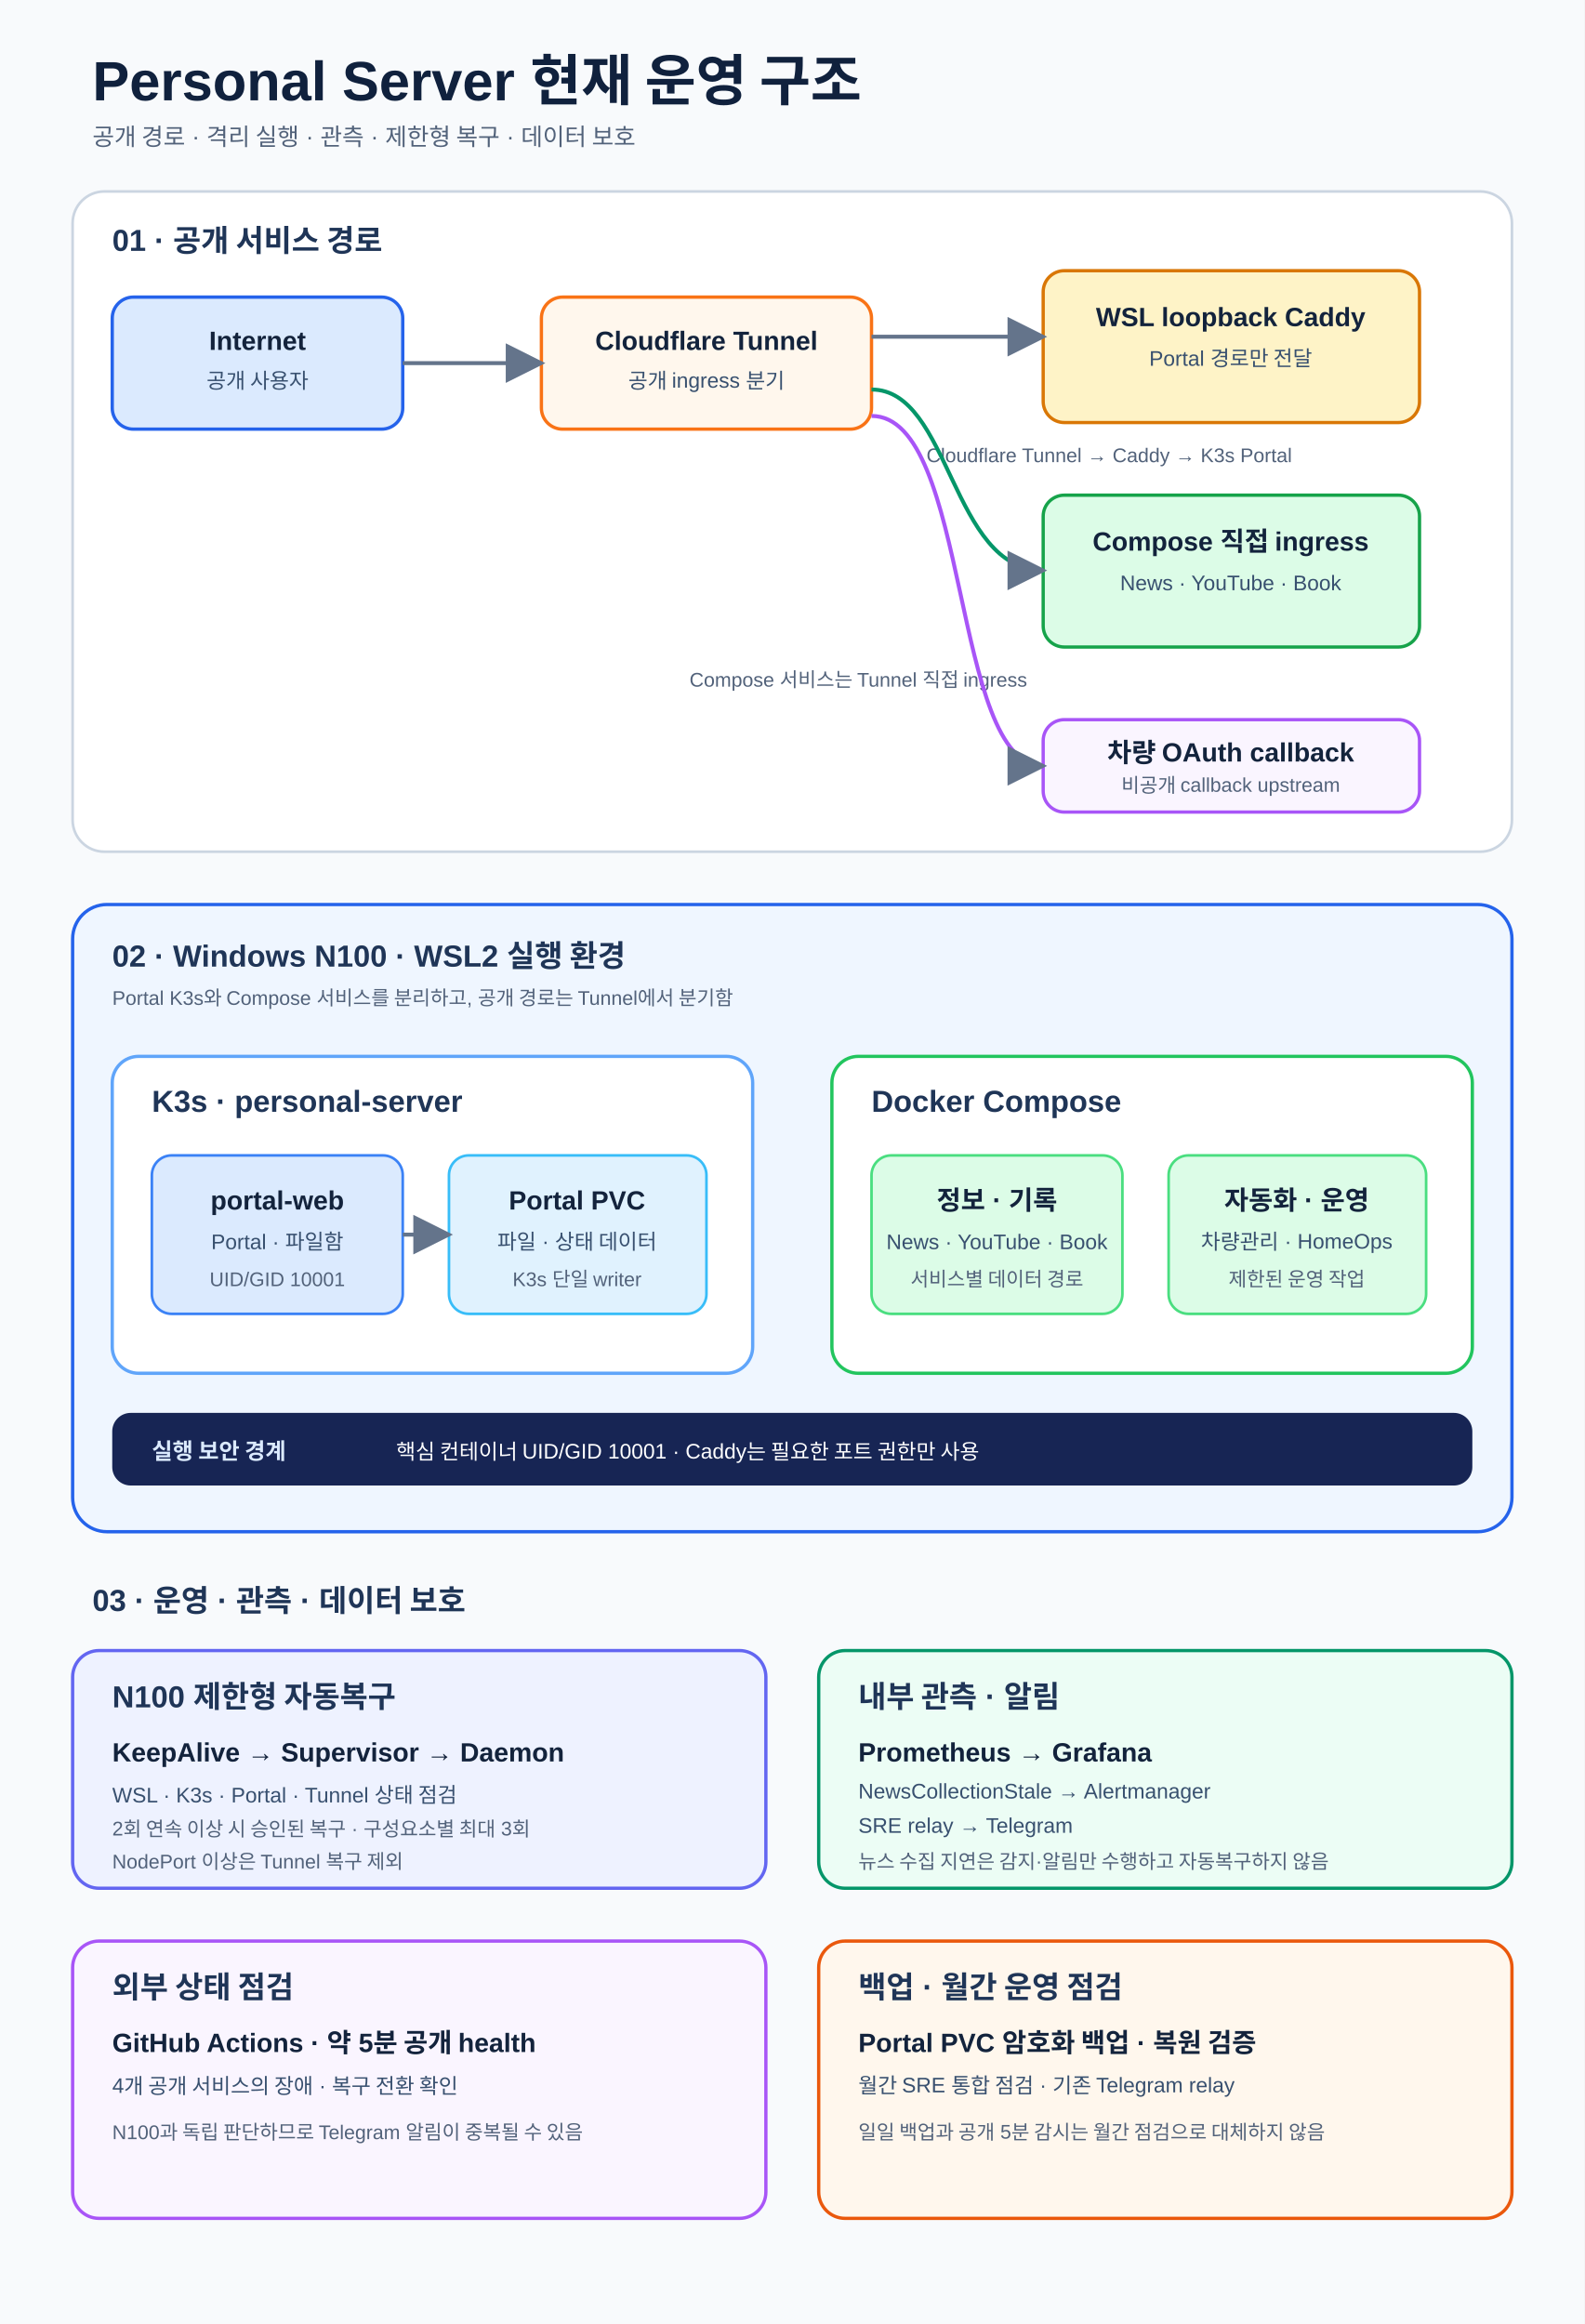
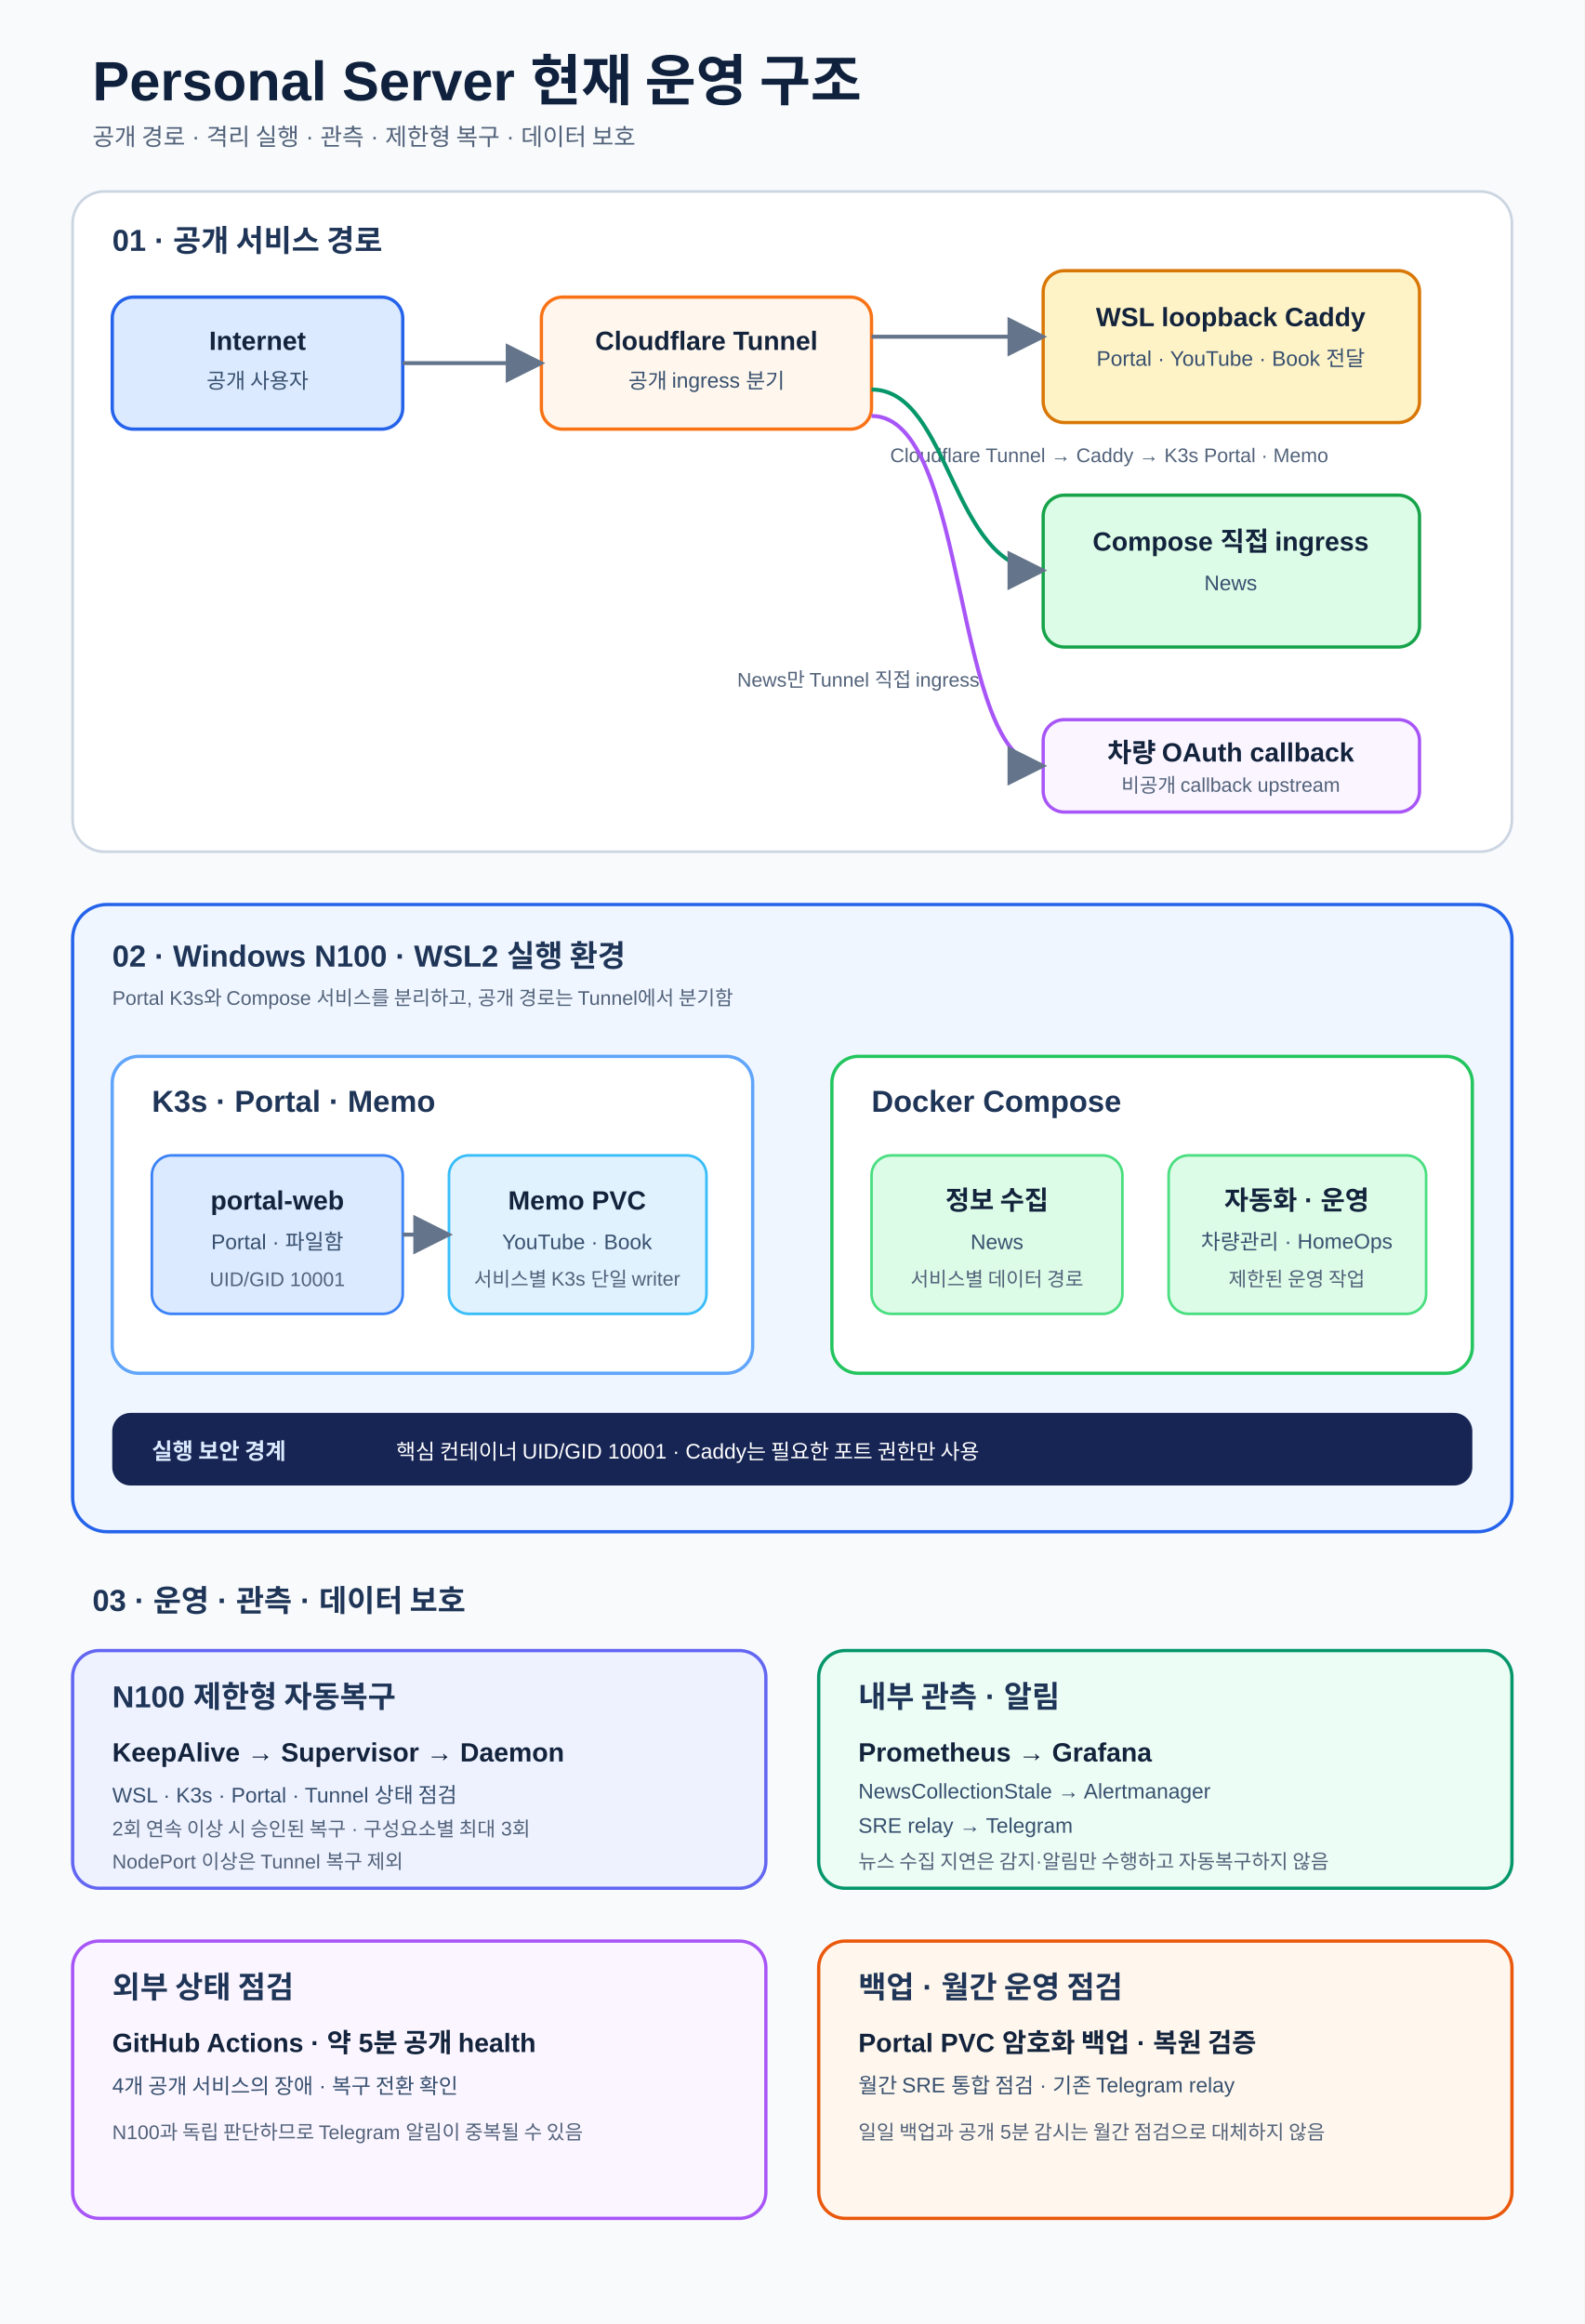
<svg xmlns="http://www.w3.org/2000/svg" width="1200" height="1760" viewBox="0 0 1200 1760" role="img" aria-labelledby="title desc">
  <defs>
    <marker id="arrow" markerWidth="10" markerHeight="10" refX="9" refY="5" orient="auto">
      <path d="M0 0 L0 10 L10 5 z" fill="#64748b" />
    </marker>
    <style>.title{font:700 42px 'Apple SD Gothic Neo','Noto Sans KR',Arial,sans-serif;fill:#10213d}.subtitle{font:400 18px 'Apple SD Gothic Neo','Noto Sans KR',Arial,sans-serif;fill:#52627a}.section{font:700 23px 'Apple SD Gothic Neo','Noto Sans KR',Arial,sans-serif;fill:#1f3557}.card-title{font:700 20px 'Apple SD Gothic Neo','Noto Sans KR',Arial,sans-serif;fill:#13233c}.card-body{font:400 16px 'Apple SD Gothic Neo','Noto Sans KR',Arial,sans-serif;fill:#38506f}.note{font:400 15px 'Apple SD Gothic Neo','Noto Sans KR',Arial,sans-serif;fill:#52627a}.route{stroke:#64748b;stroke-width:3;fill:none;marker-end:url(#arrow)}.direct{stroke:#059669;stroke-width:3;fill:none;marker-end:url(#arrow)}.private{stroke:#a855f7;stroke-width:3;fill:none;marker-end:url(#arrow)}</style>
  </defs>
  <rect width="1200" height="1760" fill="#f8fafc" />
  <text x="70" y="76" class="title">Personal Server 현재 운영 구조</text>
  <text x="70" y="110" class="subtitle">공개 경로 · 격리 실행 · 관측 · 제한형 복구 · 데이터 보호</text>
  <rect x="55" y="145" width="1090" height="500" rx="24" fill="#ffffff" stroke="#cbd5e1" stroke-width="2" />
  <text x="85" y="190" class="section">01 · 공개 서비스 경로</text>
  <rect x="85" y="225" width="220" height="100" rx="16" fill="#dbeafe" stroke="#2563eb" stroke-width="2.5" />
  <text x="195" y="265" text-anchor="middle" class="card-title">Internet</text>
  <text x="195" y="294" text-anchor="middle" class="card-body">공개 사용자</text>
  <rect x="410" y="225" width="250" height="100" rx="16" fill="#fff7ed" stroke="#f97316" stroke-width="2.5" />
  <text x="535" y="265" text-anchor="middle" class="card-title">Cloudflare Tunnel</text>
  <text x="535" y="294" text-anchor="middle" class="card-body">공개 ingress 분기</text>
  <path d="M305 275 H410" class="route" />
  <rect x="790" y="205" width="285" height="115" rx="16" fill="#fef3c7" stroke="#d97706" stroke-width="2.5" />
  <text x="932" y="247" text-anchor="middle" class="card-title">WSL loopback Caddy</text>
-   <text x="932" y="277" text-anchor="middle" class="card-body">Portal 경로만 전달</text>
+   <text x="932" y="277" text-anchor="middle" class="card-body">Portal · YouTube · Book 전달</text>
  <path d="M660 255 H790" class="route" />
-   <text x="840" y="350" text-anchor="middle" class="note">Cloudflare Tunnel → Caddy → K3s Portal</text>
+   <text x="840" y="350" text-anchor="middle" class="note">Cloudflare Tunnel → Caddy → K3s Portal · Memo</text>
  <rect x="790" y="375" width="285" height="115" rx="16" fill="#dcfce7" stroke="#16a34a" stroke-width="2.5" />
  <text x="932" y="417" text-anchor="middle" class="card-title">Compose 직접 ingress</text>
-   <text x="932" y="447" text-anchor="middle" class="card-body">News · YouTube · Book</text>
+   <text x="932" y="447" text-anchor="middle" class="card-body">News</text>
  <path d="M660 295 C720 295 720 432 790 432" class="direct" />
-   <text x="650" y="520" text-anchor="middle" class="note">Compose 서비스는 Tunnel 직접 ingress</text>
+   <text x="650" y="520" text-anchor="middle" class="note">News만 Tunnel 직접 ingress</text>
  <rect x="790" y="545" width="285" height="70" rx="16" fill="#faf5ff" stroke="#a855f7" stroke-width="2.5" />
  <text x="932" y="577" text-anchor="middle" class="card-title">차량 OAuth callback</text>
  <text x="932" y="600" text-anchor="middle" class="note">비공개 callback upstream</text>
  <path d="M660 315 C735 315 720 580 790 580" class="private" />
  <rect x="55" y="685" width="1090" height="475" rx="26" fill="#eff6ff" stroke="#2563eb" stroke-width="2.5" />
  <text x="85" y="732" class="section">02 · Windows N100 · WSL2 실행 환경</text>
  <text x="85" y="761" class="note">Portal K3s와 Compose 서비스를 분리하고, 공개 경로는 Tunnel에서 분기함</text>
  <rect x="85" y="800" width="485" height="240" rx="20" fill="#ffffff" stroke="#60a5fa" stroke-width="2.5" />
-   <text x="115" y="842" class="section">K3s · personal-server</text>
+   <text x="115" y="842" class="section">K3s · Portal · Memo</text>
  <rect x="115" y="875" width="190" height="120" rx="15" fill="#dbeafe" stroke="#3b82f6" stroke-width="2" />
  <text x="210" y="916" text-anchor="middle" class="card-title">portal-web</text>
  <text x="210" y="946" text-anchor="middle" class="card-body">Portal · 파일함</text>
  <text x="210" y="974" text-anchor="middle" class="note">UID/GID 10001</text>
  <rect x="340" y="875" width="195" height="120" rx="15" fill="#e0f2fe" stroke="#38bdf8" stroke-width="2" />
-   <text x="437" y="916" text-anchor="middle" class="card-title">Portal PVC</text>
-   <text x="437" y="946" text-anchor="middle" class="card-body">파일 · 상태 데이터</text>
-   <text x="437" y="974" text-anchor="middle" class="note">K3s 단일 writer</text>
+   <text x="437" y="916" text-anchor="middle" class="card-title">Memo PVC</text>
+   <text x="437" y="946" text-anchor="middle" class="card-body">YouTube · Book</text>
+   <text x="437" y="974" text-anchor="middle" class="note">서비스별 K3s 단일 writer</text>
  <path d="M305 935 H340" class="route" />
  <rect x="630" y="800" width="485" height="240" rx="20" fill="#ffffff" stroke="#22c55e" stroke-width="2.5" />
  <text x="660" y="842" class="section">Docker Compose</text>
  <rect x="660" y="875" width="190" height="120" rx="15" fill="#dcfce7" stroke="#4ade80" stroke-width="2" />
-   <text x="755" y="916" text-anchor="middle" class="card-title">정보 · 기록</text>
-   <text x="755" y="946" text-anchor="middle" class="card-body">News · YouTube · Book</text>
+   <text x="755" y="916" text-anchor="middle" class="card-title">정보 수집</text>
+   <text x="755" y="946" text-anchor="middle" class="card-body">News</text>
  <text x="755" y="974" text-anchor="middle" class="note">서비스별 데이터 경로</text>
  <rect x="885" y="875" width="195" height="120" rx="15" fill="#dcfce7" stroke="#4ade80" stroke-width="2" />
  <text x="982" y="916" text-anchor="middle" class="card-title">자동화 · 운영</text>
  <text x="982" y="946" text-anchor="middle" class="card-body">차량관리 · HomeOps</text>
  <text x="982" y="974" text-anchor="middle" class="note">제한된 운영 작업</text>
  <rect x="85" y="1070" width="1030" height="55" rx="14" fill="#172554" />
  <text x="115" y="1105" style="font:700 17px 'Apple SD Gothic Neo','Noto Sans KR',Arial,sans-serif;fill:#dbeafe">실행 보안 경계</text>
  <text x="300" y="1105" style="font:400 16px 'Apple SD Gothic Neo','Noto Sans KR',Arial,sans-serif;fill:#ffffff">핵심 컨테이너 UID/GID 10001 · Caddy는 필요한 포트 권한만 사용</text>
  <text x="70" y="1220" class="section">03 · 운영 · 관측 · 데이터 보호</text>
  <rect x="55" y="1250" width="525" height="180" rx="20" fill="#eef2ff" stroke="#6366f1" stroke-width="2.5" />
  <text x="85" y="1293" class="section">N100 제한형 자동복구</text>
  <text x="85" y="1334" class="card-title">KeepAlive → Supervisor → Daemon</text>
  <text x="85" y="1365" class="card-body">WSL · K3s · Portal · Tunnel 상태 점검</text>
  <text x="85" y="1390" class="note">2회 연속 이상 시 승인된 복구 · 구성요소별 최대 3회</text>
  <text x="85" y="1415" class="note">NodePort 이상은 Tunnel 복구 제외</text>
  <rect x="620" y="1250" width="525" height="180" rx="20" fill="#ecfdf5" stroke="#059669" stroke-width="2.5" />
  <text x="650" y="1293" class="section">내부 관측 · 알림</text>
  <text x="650" y="1334" class="card-title">Prometheus → Grafana</text>
  <text x="650" y="1362" class="card-body">NewsCollectionStale → Alertmanager</text>
  <text x="650" y="1388" class="card-body">SRE relay → Telegram</text>
  <text x="650" y="1415" class="note">뉴스 수집 지연은 감지·알림만 수행하고 자동복구하지 않음</text>
  <rect x="55" y="1470" width="525" height="210" rx="20" fill="#faf5ff" stroke="#a855f7" stroke-width="2.5" />
  <text x="85" y="1513" class="section">외부 상태 점검</text>
  <text x="85" y="1554" class="card-title">GitHub Actions · 약 5분 공개 health</text>
  <text x="85" y="1585" class="card-body">4개 공개 서비스의 장애 · 복구 전환 확인</text>
  <text x="85" y="1620" class="note">N100과 독립 판단하므로 Telegram 알림이 중복될 수 있음</text>
  <rect x="620" y="1470" width="525" height="210" rx="20" fill="#fff7ed" stroke="#ea580c" stroke-width="2.5" />
  <text x="650" y="1513" class="section">백업 · 월간 운영 점검</text>
  <text x="650" y="1554" class="card-title">Portal PVC 암호화 백업 · 복원 검증</text>
  <text x="650" y="1585" class="card-body">월간 SRE 통합 점검 · 기존 Telegram relay</text>
  <text x="650" y="1620" class="note">일일 백업과 공개 5분 감시는 월간 점검으로 대체하지 않음</text>
</svg>
